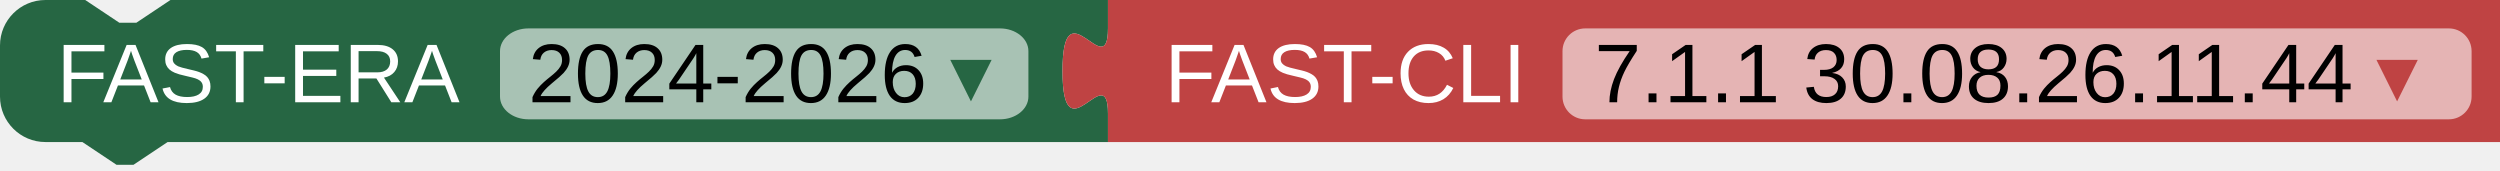
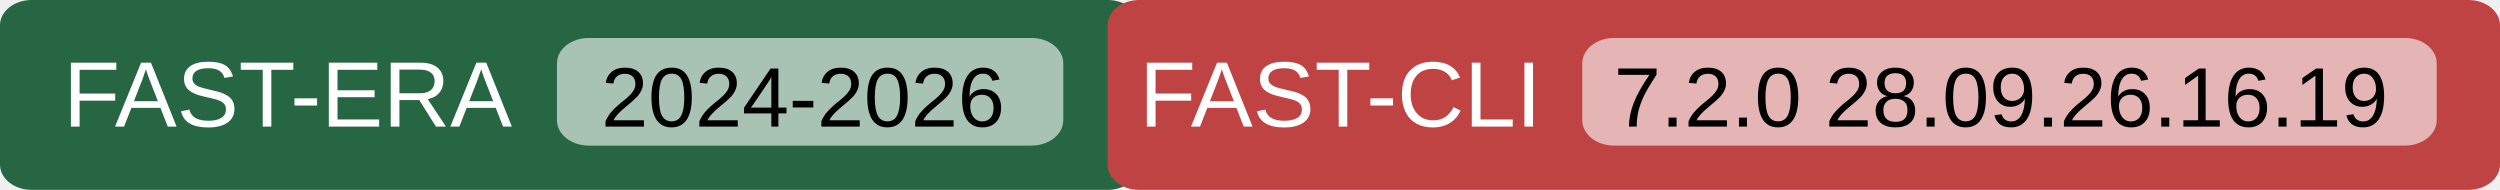
- <svg xmlns="http://www.w3.org/2000/svg" width="440" height="30">
-   <path fill="#266643" d="m0 8A8 8 0 0 1 8 0H15l6 4 3 0 6-4H195v5 c0 10-8-8-8,7.5s8-2.5 8 7.5v5H29.5l-6 4-3 0-6-4H8a8 8 0 0 1-8-8z" />
-   <rect fill="#A8C2B4" x="88" rx="5" ry="4" y="5" height="16" width="93" />
-   <text fill="white" x="10" y="18" font-family="Arial" font-size="11pt">
-     <tspan>FAST-ERA</tspan>
-     <tspan fill="black" dx="8">2024-2026</tspan>
-     <tspan fill="#266643">▾</tspan>
-   </text>
-   <path transform="translate(195,0.0)" fill="#BF4343" d="m0 0H245v25H0V20c0-10-8 8-8-7.5s8 2.5 8-7.5z" />
-   <rect transform="translate(195,0.0)" fill="#E5B4B4" x="80" rx="4" ry="4" y="5" height="16" width="160" />
-   <text transform="translate(195,0.0)" fill="white" x="10" y="18" font-family="Arial" font-size="11pt">
-     <tspan>FAST-CLI</tspan>
-     <tspan dx="8" fill="black">7.1.1 30.08.26.11.44</tspan>
-     <tspan fill="#BF4343">▾</tspan>
-   </text>
+ <svg xmlns="http://www.w3.org/2000/svg" width="395" height="30">
+   <rect fill="#266643" x="0" rx="5" ry="4" y="0" height="30" width="180" />
+   <text fill="white" x="10" y="20" font-family="Arial" font-size="11pt">FAST-ERA</text>
+   <rect fill="#A8C2B4" x="88" rx="5" ry="4" y="6" height="17" width="80" />
+   <text fill="black" x="95" y="20" font-family="Arial" font-size="10pt">2024-2026</text>
+   <rect fill="#BF4343" x="175" rx="5" ry="4" y="0" height="30" width="220" />
+   <text fill="white" x="180" y="20" font-family="Arial" font-size="11pt">FAST-CLI</text>
+   <rect fill="#E5B4B4" x="250" rx="5" ry="4" y="6" height="17" width="135" />
+   <text fill="black" x="255" y="20" font-family="Arial" font-size="10pt">7.2.0 28.09.26.16.19</text>
</svg>
